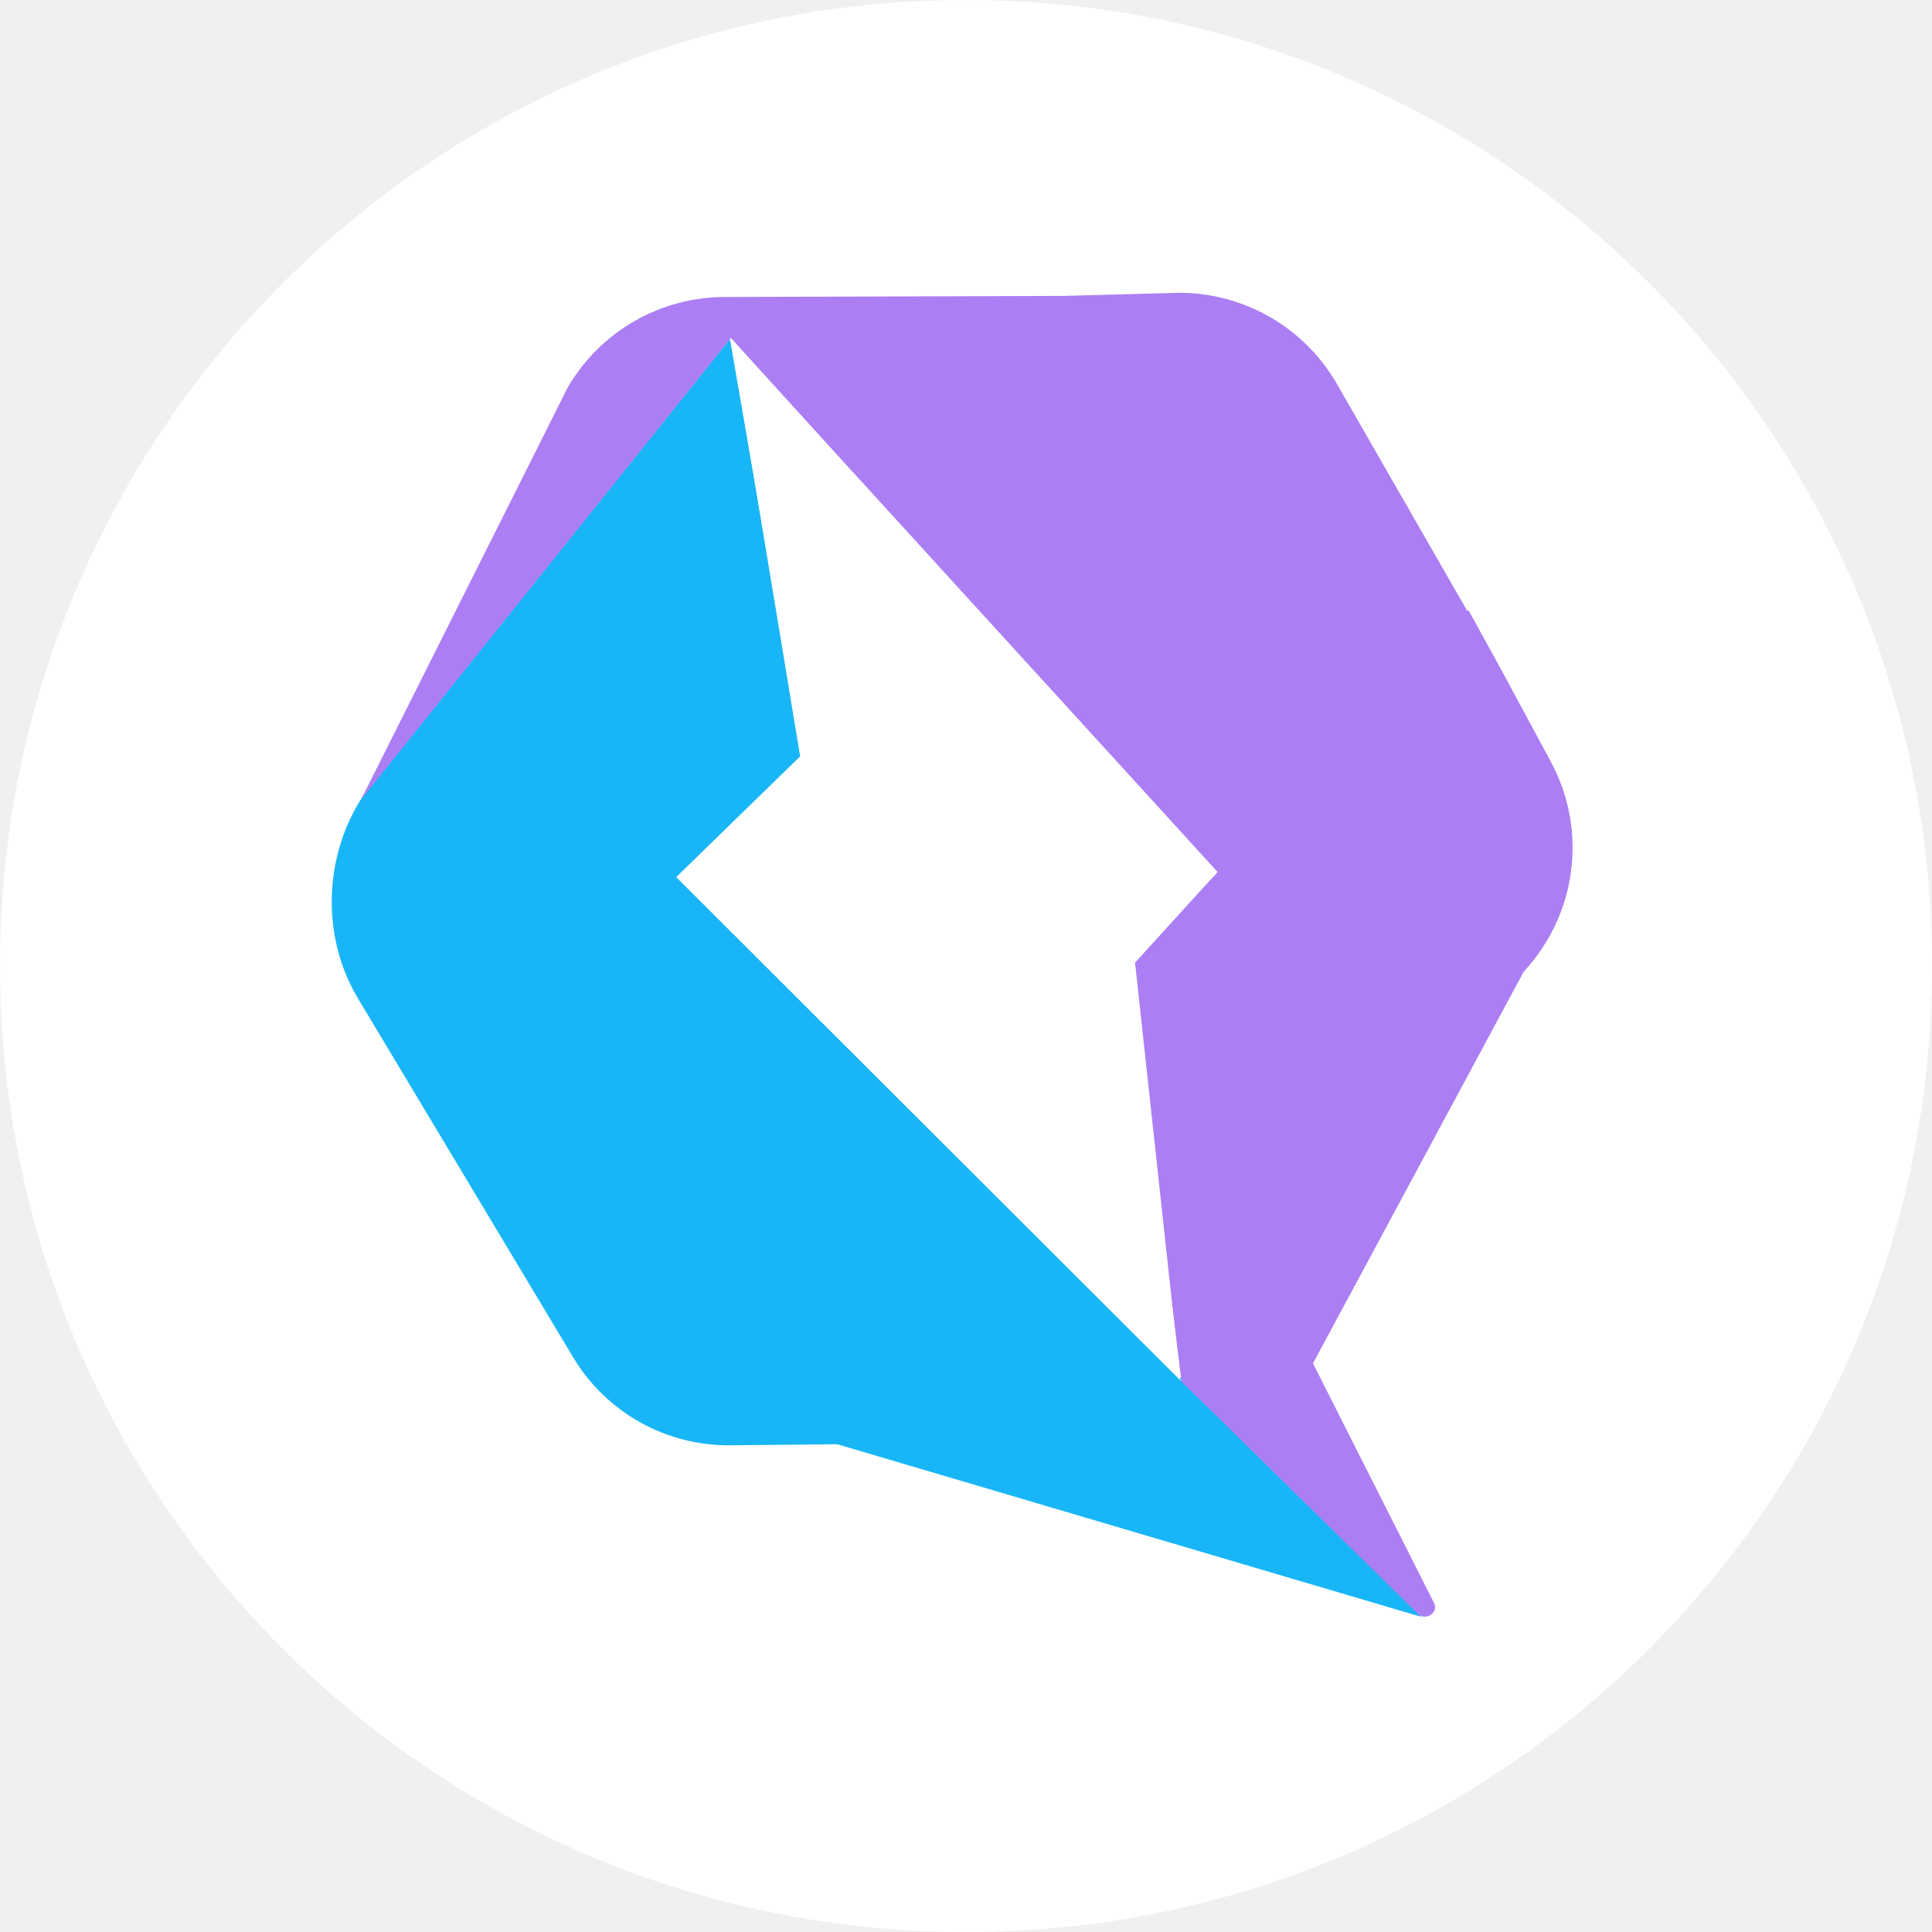
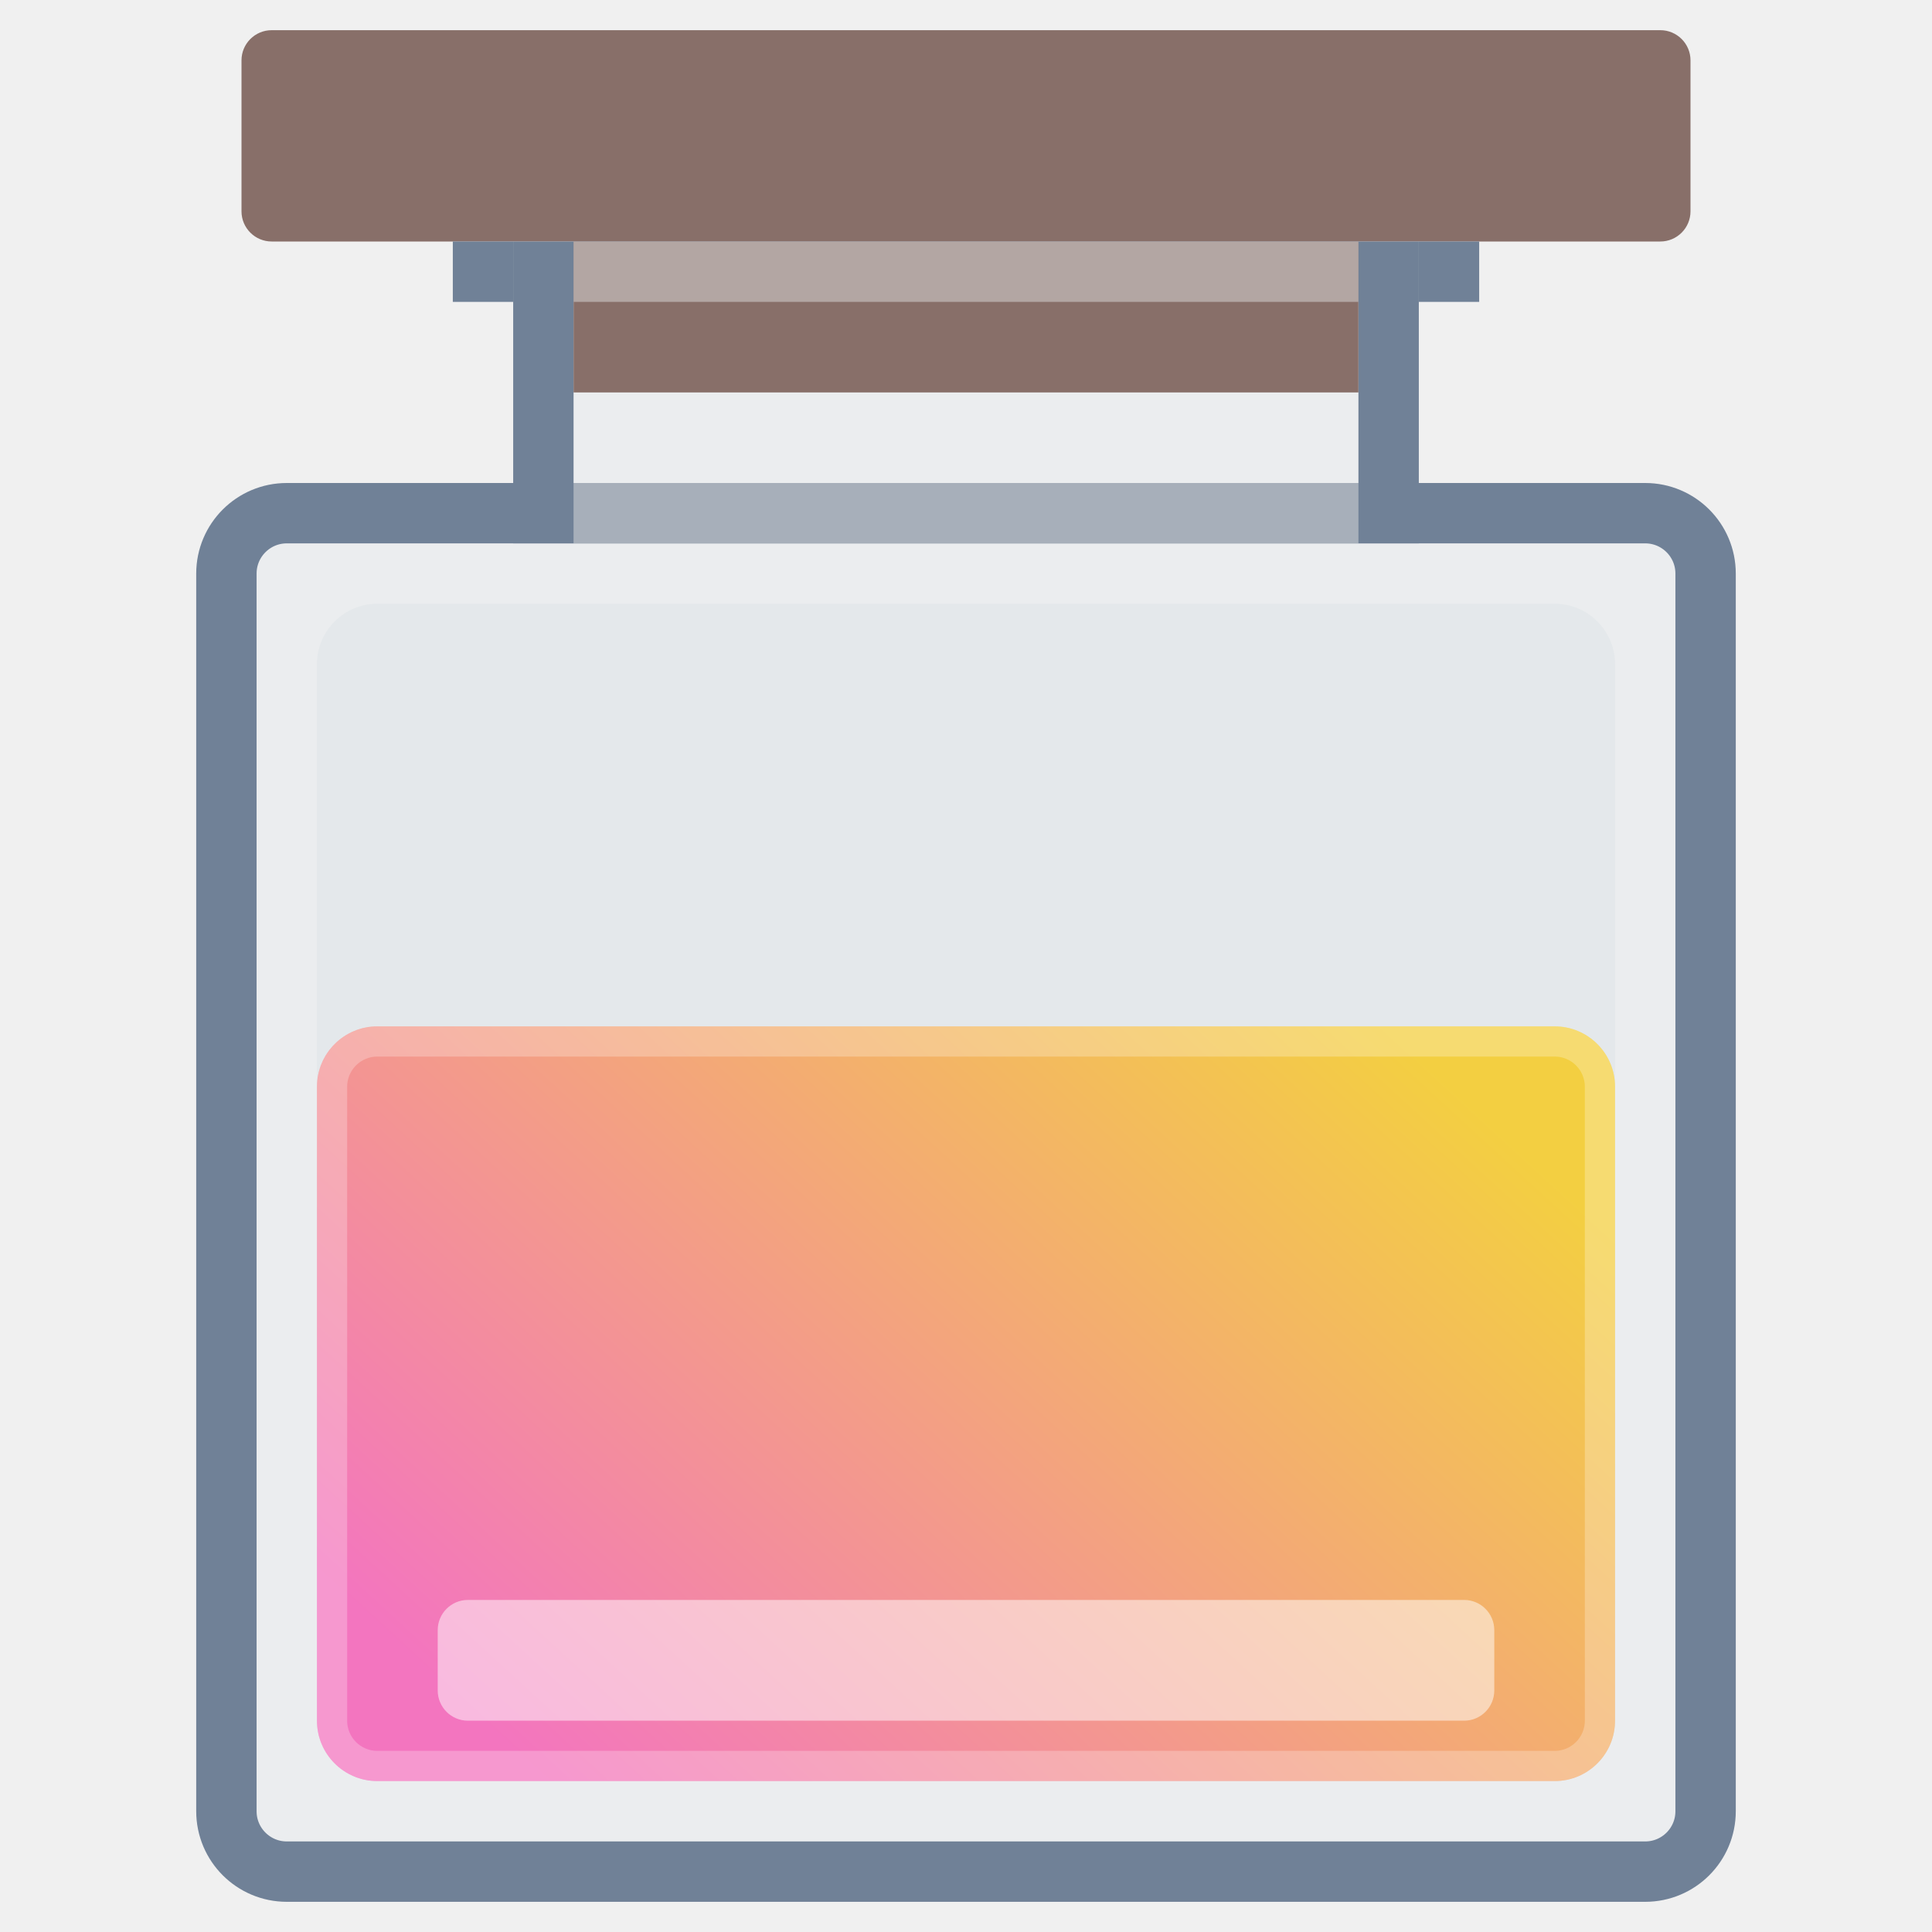
- <svg xmlns="http://www.w3.org/2000/svg" fill="none" viewBox="0 0 500 500">
-   <g clip-path="url(#a)">
-     <circle cx="250" cy="250" r="250" fill="#fff" />
-     <path fill="#18B6F6" d="m367.87 418.45-61.17-61.18-.94.13v-.67L175.7 227.53l32.05-31.13L188.9 87.73 99.56 199.09c-15.22 15.42-18.03 40.51-7.08 59.03l55.83 93.11a46.82 46.82 0 0 0 40.73 22.81l27.65-.27 151.18 44.68Z" />
-     <path fill="#AC7EF4" d="m401.25 196.94-12.29-22.81-6.41-11.67-2.54-4.56-.26.26-33.66-58.63a47.07 47.07 0 0 0-41.27-23.75l-29.51.8-88.01.28a47.07 47.07 0 0 0-40.33 23.34L93.4 207l95.76-119.54L314.7 226.19l-22.3 22.67 13.35 108.54.13-.26v.26h-.26l.26.27 10.42 10.2 50.62 49.78c2.13 2 5.6-.4 4.13-2.96l-31.25-61.85 54.5-101.3 1.73-2c.67-.81 1.33-1.62 1.87-2.42a46.8 46.8 0 0 0 3.34-50.18Z" />
-     <path fill="#fff" d="M315.1 225.65 189.18 87.6l17.9 108.14L175 227l130.5 130.27-11.75-108.14 21.37-23.48Z" />
-   </g>
+ <svg xmlns="http://www.w3.org/2000/svg" width="128" height="128" viewBox="0 0 128 128" fill="none">
+   <rect x="16" y="2" width="96" height="14" rx="2" fill="#886F69" />
+   <rect x="36" y="18" width="56" height="16" fill="#D2DCE9" fill-opacity="0.15" stroke="#708197" stroke-width="4" />
+   <rect x="15" y="34" width="98" height="90" rx="4" fill="#D2DCE9" fill-opacity="0.15" stroke="#708197" stroke-width="4" />
+   <rect x="38" y="32" width="52" height="4" fill="#DEDEDE" fill-opacity="0.5" />
+   <rect x="94" y="16" width="4" height="4" fill="#708197" />
+   <rect x="30" y="16" width="4" height="4" fill="#708197" />
+   <rect x="21" y="40" width="86" height="78" rx="4" fill="#A8B6C1" fill-opacity="0.1" />
+   <rect x="21" y="68" width="86" height="50" rx="4" fill="url(#paint0_linear_3_2)" />
+   <rect x="22" y="69" width="84" height="48" rx="3" stroke="white" stroke-opacity="0.25" stroke-width="2" />
+   <rect x="38" y="16" width="52" height="10" fill="#886F69" />
+   <rect x="38" y="16" width="52" height="4" fill="#DEDEDE" fill-opacity="0.5" />
+   <rect x="29" y="106" width="70" height="8" rx="2" fill="white" fill-opacity="0.5" />
  <defs>
-     <clipPath id="a">
-       <path fill="#fff" d="M0 0h500v500H0z" />
-     </clipPath>
+     <linearGradient id="paint0_linear_3_2" x1="91.906" y1="68" x2="41.466" y2="122.932" gradientUnits="userSpaceOnUse">
+       <stop stop-color="#F3CF41" />
+       <stop offset="0.5" stop-color="#F3A280" />
+       <stop offset="1" stop-color="#F375BF" />
+     </linearGradient>
  </defs>
</svg>
